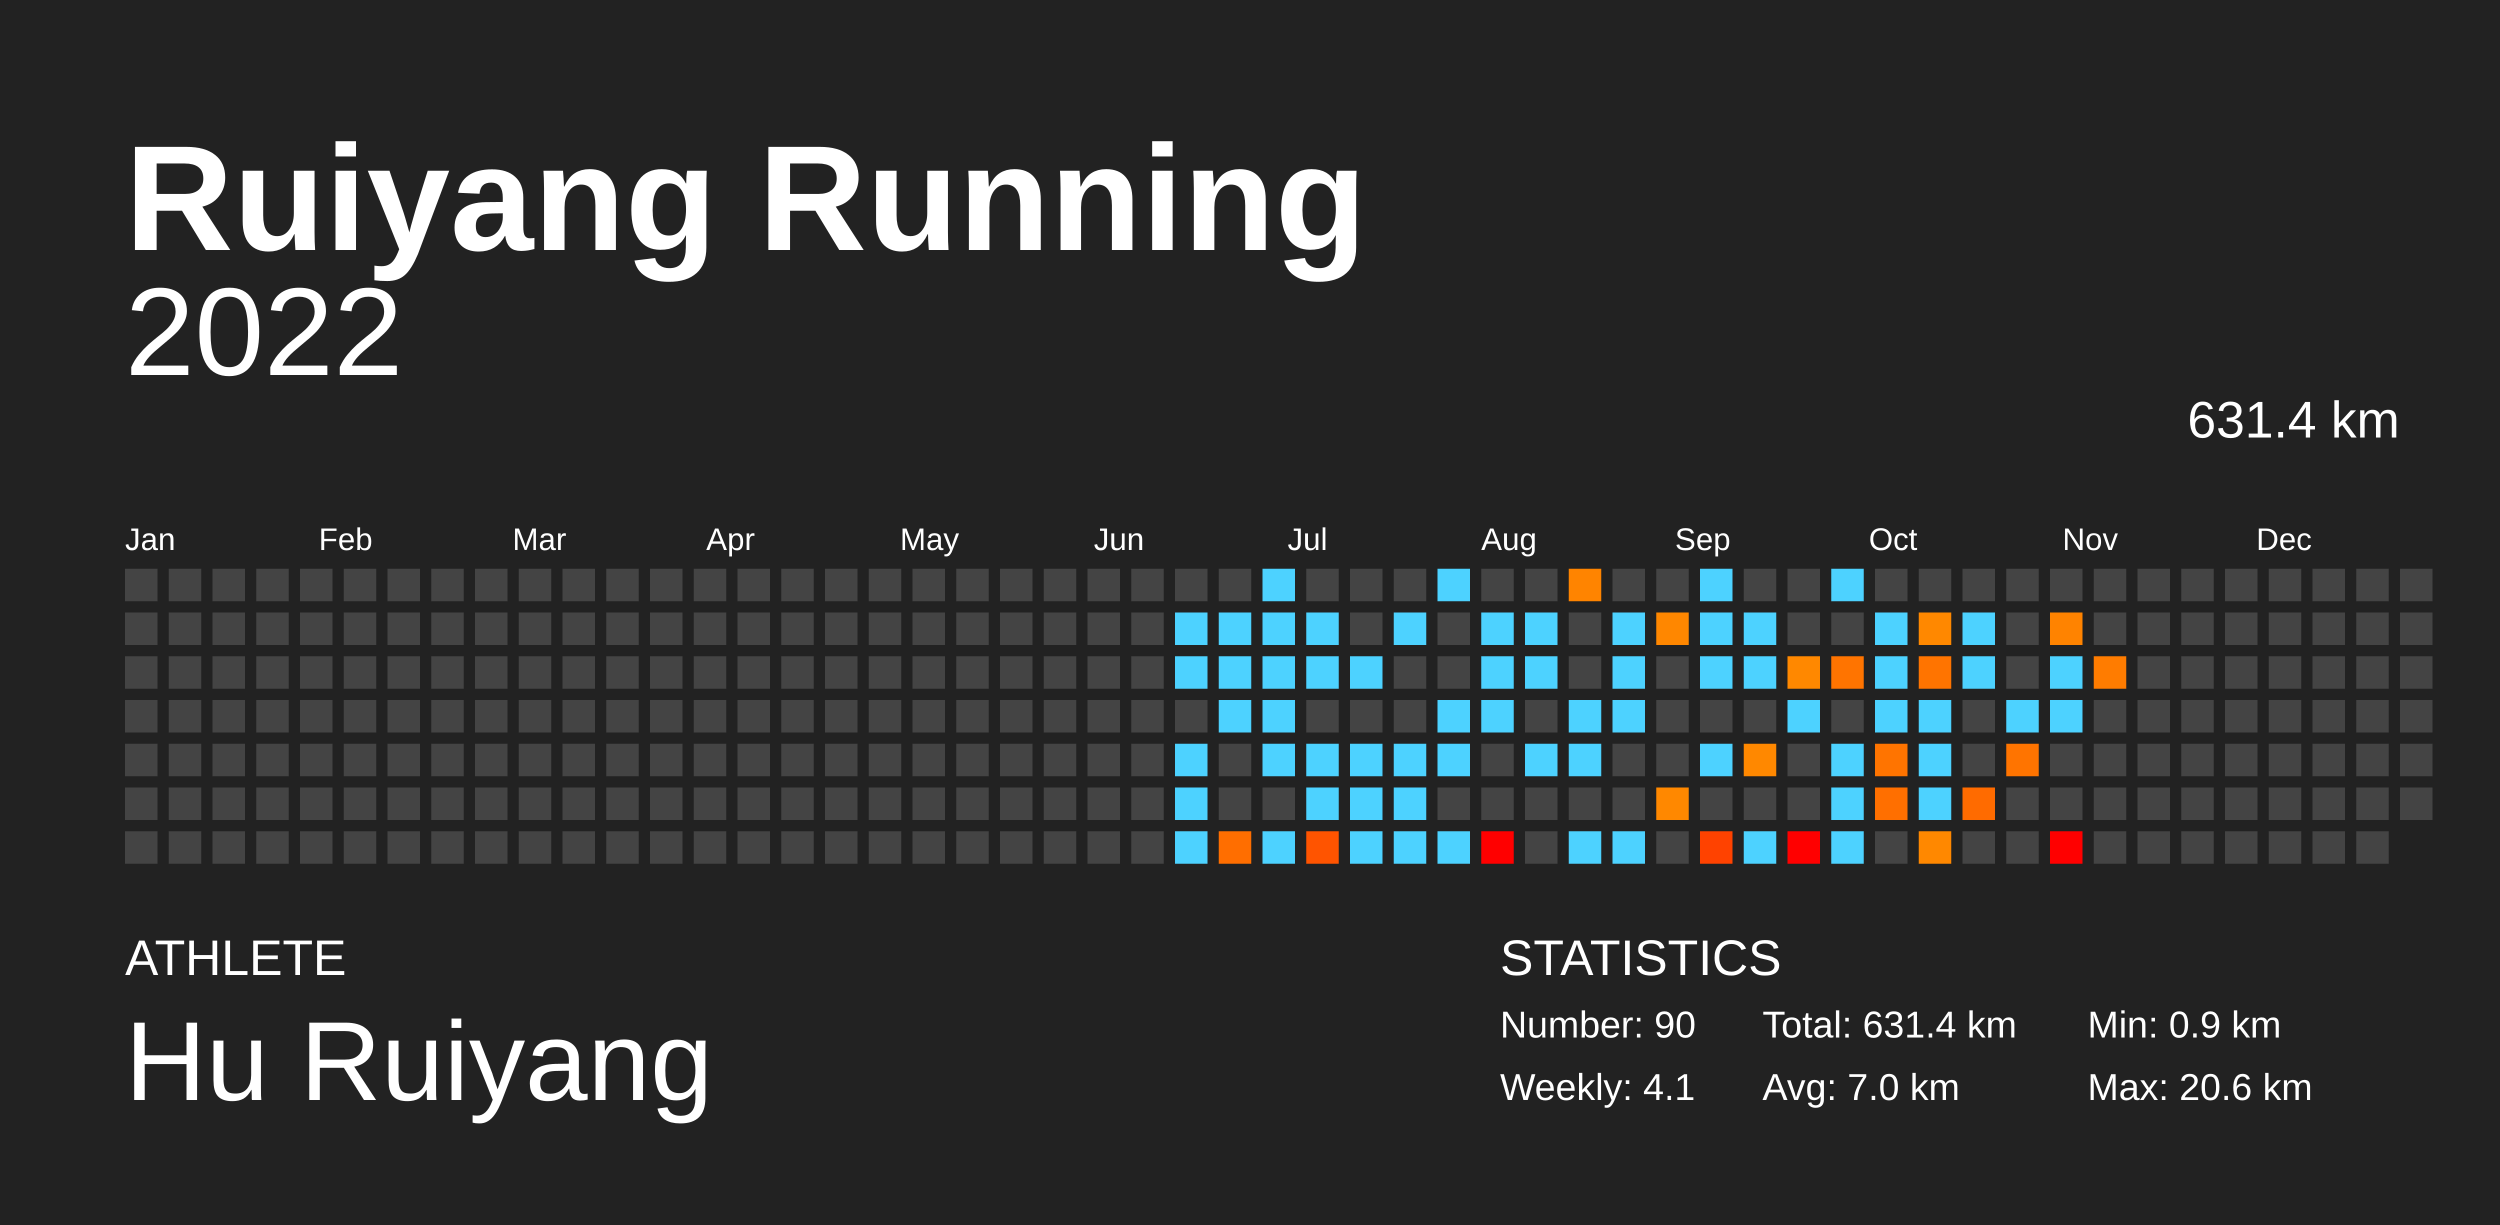
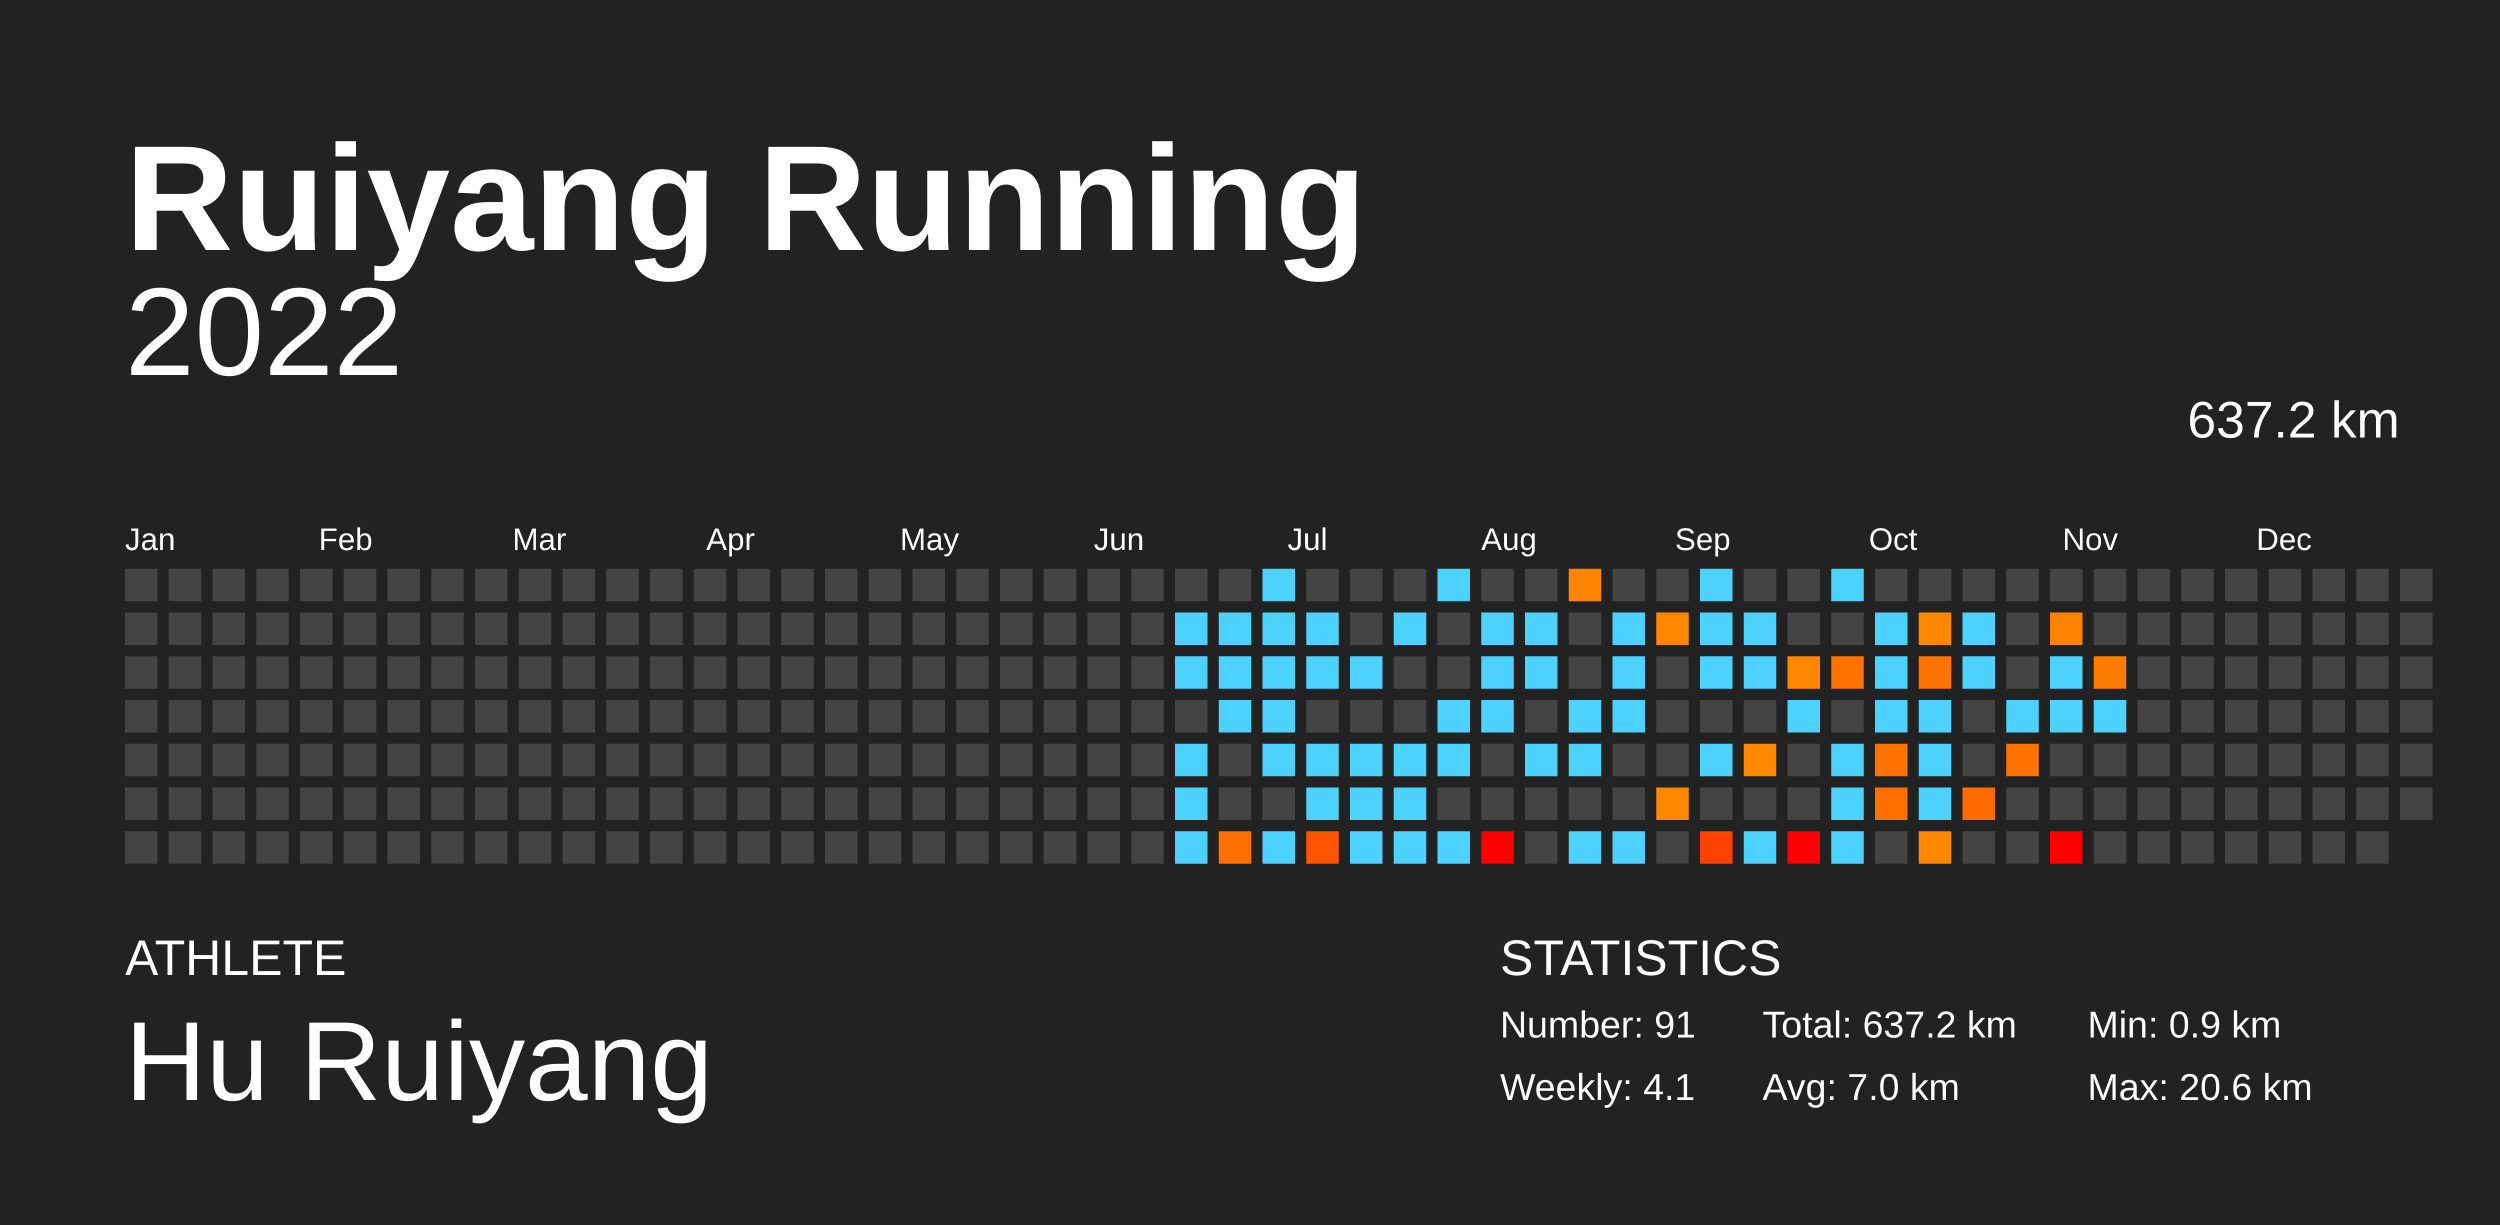
<svg xmlns="http://www.w3.org/2000/svg" baseProfile="full" height="98mm" version="1.1" viewBox="0,0,200,98" width="200mm">
  <defs />
  <rect fill="#222222" height="98" width="200" x="0" y="0" />
  <text fill="#FFFFFF" style="font-size:12px; font-family:Arial; font-weight:bold;" x="10" y="20">Ruiyang Running</text>
  <text fill="#FFFFFF" style="font-size:4px; font-family:Arial" x="10" y="78">ATHLETE</text>
  <text fill="#FFFFFF" style="font-size:9px; font-family:Arial" x="10" y="88">Hu Ruiyang</text>
  <text fill="#FFFFFF" style="font-size:4px; font-family:Arial" x="120" y="78">STATISTICS</text>
-   <text fill="#FFFFFF" style="font-size:3px; font-family:Arial" x="120" y="83">Number: 90</text>
+   <text fill="#FFFFFF" style="font-size:3px; font-family:Arial" x="120" y="83">Number: 91</text>
  <text fill="#FFFFFF" style="font-size:3px; font-family:Arial" x="120" y="88">Weekly: 4.1</text>
-   <text fill="#FFFFFF" style="font-size:3px; font-family:Arial" x="141" y="83">Total: 631.4 km</text>
+   <text fill="#FFFFFF" style="font-size:3px; font-family:Arial" x="141" y="83">Total: 637.2 km</text>
  <text fill="#FFFFFF" style="font-size:3px; font-family:Arial" x="141" y="88">Avg: 7.0 km</text>
  <text fill="#FFFFFF" style="font-size:3px; font-family:Arial" x="167" y="83">Min: 0.9 km</text>
  <text fill="#FFFFFF" style="font-size:3px; font-family:Arial" x="167" y="88">Max: 20.6 km</text>
  <text alignment-baseline="hanging" fill="#FFFFFF" style="font-size:10.0px; font-family:Arial;" x="10" y="30">2022</text>
-   <text alignment-baseline="hanging" fill="#FFFFFF" style="font-size:4.125px; font-family:Arial;" x="175" y="35">631.4 km</text>
+   <text alignment-baseline="hanging" fill="#FFFFFF" style="font-size:4.125px; font-family:Arial;" x="175" y="35">637.2 km</text>
  <text fill="#FFFFFF" style="font-size:2.5px; font-family:Arial" x="10.0" y="44">Jan</text>
  <text fill="#FFFFFF" style="font-size:2.5px; font-family:Arial" x="25.5" y="44">Feb</text>
  <text fill="#FFFFFF" style="font-size:2.5px; font-family:Arial" x="41.0" y="44">Mar</text>
  <text fill="#FFFFFF" style="font-size:2.5px; font-family:Arial" x="56.5" y="44">Apr</text>
  <text fill="#FFFFFF" style="font-size:2.5px; font-family:Arial" x="72.0" y="44">May</text>
  <text fill="#FFFFFF" style="font-size:2.5px; font-family:Arial" x="87.5" y="44">Jun</text>
  <text fill="#FFFFFF" style="font-size:2.5px; font-family:Arial" x="103.0" y="44">Jul</text>
  <text fill="#FFFFFF" style="font-size:2.5px; font-family:Arial" x="118.5" y="44">Aug</text>
  <text fill="#FFFFFF" style="font-size:2.5px; font-family:Arial" x="134.0" y="44">Sep</text>
  <text fill="#FFFFFF" style="font-size:2.5px; font-family:Arial" x="149.5" y="44">Oct</text>
  <text fill="#FFFFFF" style="font-size:2.5px; font-family:Arial" x="165.0" y="44">Nov</text>
  <text fill="#FFFFFF" style="font-size:2.5px; font-family:Arial" x="180.5" y="44">Dec</text>
  <rect fill="#444444" height="2.6" width="2.6" x="10.0" y="45.5" />
  <rect fill="#444444" height="2.6" width="2.6" x="10.0" y="49.0" />
  <rect fill="#444444" height="2.6" width="2.6" x="10.0" y="52.5" />
  <rect fill="#444444" height="2.6" width="2.6" x="10.0" y="56.0" />
  <rect fill="#444444" height="2.6" width="2.6" x="10.0" y="59.5" />
  <rect fill="#444444" height="2.6" width="2.6" x="10.0" y="63.0" />
  <rect fill="#444444" height="2.6" width="2.6" x="10.0" y="66.5" />
  <rect fill="#444444" height="2.6" width="2.6" x="13.5" y="45.5" />
  <rect fill="#444444" height="2.6" width="2.6" x="13.5" y="49.0" />
  <rect fill="#444444" height="2.6" width="2.6" x="13.5" y="52.5" />
  <rect fill="#444444" height="2.6" width="2.6" x="13.5" y="56.0" />
  <rect fill="#444444" height="2.6" width="2.6" x="13.5" y="59.5" />
  <rect fill="#444444" height="2.6" width="2.6" x="13.5" y="63.0" />
  <rect fill="#444444" height="2.6" width="2.6" x="13.5" y="66.5" />
  <rect fill="#444444" height="2.6" width="2.6" x="17.0" y="45.5" />
  <rect fill="#444444" height="2.6" width="2.6" x="17.0" y="49.0" />
  <rect fill="#444444" height="2.6" width="2.6" x="17.0" y="52.5" />
  <rect fill="#444444" height="2.6" width="2.6" x="17.0" y="56.0" />
  <rect fill="#444444" height="2.6" width="2.6" x="17.0" y="59.5" />
  <rect fill="#444444" height="2.6" width="2.6" x="17.0" y="63.0" />
  <rect fill="#444444" height="2.6" width="2.6" x="17.0" y="66.5" />
  <rect fill="#444444" height="2.6" width="2.6" x="20.5" y="45.5" />
  <rect fill="#444444" height="2.6" width="2.6" x="20.5" y="49.0" />
  <rect fill="#444444" height="2.6" width="2.6" x="20.5" y="52.5" />
  <rect fill="#444444" height="2.6" width="2.6" x="20.5" y="56.0" />
  <rect fill="#444444" height="2.6" width="2.6" x="20.5" y="59.5" />
  <rect fill="#444444" height="2.6" width="2.6" x="20.5" y="63.0" />
  <rect fill="#444444" height="2.6" width="2.6" x="20.5" y="66.5" />
  <rect fill="#444444" height="2.6" width="2.6" x="24.0" y="45.5" />
  <rect fill="#444444" height="2.6" width="2.6" x="24.0" y="49.0" />
  <rect fill="#444444" height="2.6" width="2.6" x="24.0" y="52.5" />
  <rect fill="#444444" height="2.6" width="2.6" x="24.0" y="56.0" />
  <rect fill="#444444" height="2.6" width="2.6" x="24.0" y="59.5" />
  <rect fill="#444444" height="2.6" width="2.6" x="24.0" y="63.0" />
  <rect fill="#444444" height="2.6" width="2.6" x="24.0" y="66.5" />
  <rect fill="#444444" height="2.6" width="2.6" x="27.5" y="45.5" />
  <rect fill="#444444" height="2.6" width="2.6" x="27.5" y="49.0" />
  <rect fill="#444444" height="2.6" width="2.6" x="27.5" y="52.5" />
  <rect fill="#444444" height="2.6" width="2.6" x="27.5" y="56.0" />
  <rect fill="#444444" height="2.6" width="2.6" x="27.5" y="59.5" />
  <rect fill="#444444" height="2.6" width="2.6" x="27.5" y="63.0" />
  <rect fill="#444444" height="2.6" width="2.6" x="27.5" y="66.5" />
  <rect fill="#444444" height="2.6" width="2.6" x="31.0" y="45.5" />
  <rect fill="#444444" height="2.6" width="2.6" x="31.0" y="49.0" />
  <rect fill="#444444" height="2.6" width="2.6" x="31.0" y="52.5" />
  <rect fill="#444444" height="2.6" width="2.6" x="31.0" y="56.0" />
  <rect fill="#444444" height="2.6" width="2.6" x="31.0" y="59.5" />
  <rect fill="#444444" height="2.6" width="2.6" x="31.0" y="63.0" />
  <rect fill="#444444" height="2.6" width="2.6" x="31.0" y="66.5" />
  <rect fill="#444444" height="2.6" width="2.6" x="34.5" y="45.5" />
  <rect fill="#444444" height="2.6" width="2.6" x="34.5" y="49.0" />
  <rect fill="#444444" height="2.6" width="2.6" x="34.5" y="52.5" />
  <rect fill="#444444" height="2.6" width="2.6" x="34.5" y="56.0" />
  <rect fill="#444444" height="2.6" width="2.6" x="34.5" y="59.5" />
  <rect fill="#444444" height="2.6" width="2.6" x="34.5" y="63.0" />
  <rect fill="#444444" height="2.6" width="2.6" x="34.5" y="66.5" />
  <rect fill="#444444" height="2.6" width="2.6" x="38.0" y="45.5" />
  <rect fill="#444444" height="2.6" width="2.6" x="38.0" y="49.0" />
  <rect fill="#444444" height="2.6" width="2.6" x="38.0" y="52.5" />
  <rect fill="#444444" height="2.6" width="2.6" x="38.0" y="56.0" />
  <rect fill="#444444" height="2.6" width="2.6" x="38.0" y="59.5" />
  <rect fill="#444444" height="2.6" width="2.6" x="38.0" y="63.0" />
  <rect fill="#444444" height="2.6" width="2.6" x="38.0" y="66.5" />
  <rect fill="#444444" height="2.6" width="2.6" x="41.5" y="45.5" />
  <rect fill="#444444" height="2.6" width="2.6" x="41.5" y="49.0" />
  <rect fill="#444444" height="2.6" width="2.6" x="41.5" y="52.5" />
  <rect fill="#444444" height="2.6" width="2.6" x="41.5" y="56.0" />
  <rect fill="#444444" height="2.6" width="2.6" x="41.5" y="59.5" />
  <rect fill="#444444" height="2.6" width="2.6" x="41.5" y="63.0" />
  <rect fill="#444444" height="2.6" width="2.6" x="41.5" y="66.5" />
  <rect fill="#444444" height="2.6" width="2.6" x="45.0" y="45.5" />
  <rect fill="#444444" height="2.6" width="2.6" x="45.0" y="49.0" />
  <rect fill="#444444" height="2.6" width="2.6" x="45.0" y="52.5" />
  <rect fill="#444444" height="2.6" width="2.6" x="45.0" y="56.0" />
  <rect fill="#444444" height="2.6" width="2.6" x="45.0" y="59.5" />
  <rect fill="#444444" height="2.6" width="2.6" x="45.0" y="63.0" />
  <rect fill="#444444" height="2.6" width="2.6" x="45.0" y="66.5" />
  <rect fill="#444444" height="2.6" width="2.6" x="48.5" y="45.5" />
  <rect fill="#444444" height="2.6" width="2.6" x="48.5" y="49.0" />
  <rect fill="#444444" height="2.6" width="2.6" x="48.5" y="52.5" />
  <rect fill="#444444" height="2.6" width="2.6" x="48.5" y="56.0" />
  <rect fill="#444444" height="2.6" width="2.6" x="48.5" y="59.5" />
  <rect fill="#444444" height="2.6" width="2.6" x="48.5" y="63.0" />
  <rect fill="#444444" height="2.6" width="2.6" x="48.5" y="66.5" />
  <rect fill="#444444" height="2.6" width="2.6" x="52.0" y="45.5" />
  <rect fill="#444444" height="2.6" width="2.6" x="52.0" y="49.0" />
  <rect fill="#444444" height="2.6" width="2.6" x="52.0" y="52.5" />
  <rect fill="#444444" height="2.6" width="2.6" x="52.0" y="56.0" />
  <rect fill="#444444" height="2.6" width="2.6" x="52.0" y="59.5" />
  <rect fill="#444444" height="2.6" width="2.6" x="52.0" y="63.0" />
  <rect fill="#444444" height="2.6" width="2.6" x="52.0" y="66.5" />
  <rect fill="#444444" height="2.6" width="2.6" x="55.5" y="45.5" />
  <rect fill="#444444" height="2.6" width="2.6" x="55.5" y="49.0" />
  <rect fill="#444444" height="2.6" width="2.6" x="55.5" y="52.5" />
  <rect fill="#444444" height="2.6" width="2.6" x="55.5" y="56.0" />
  <rect fill="#444444" height="2.6" width="2.6" x="55.5" y="59.5" />
  <rect fill="#444444" height="2.6" width="2.6" x="55.5" y="63.0" />
  <rect fill="#444444" height="2.6" width="2.6" x="55.5" y="66.5" />
  <rect fill="#444444" height="2.6" width="2.6" x="59.0" y="45.5" />
  <rect fill="#444444" height="2.6" width="2.6" x="59.0" y="49.0" />
  <rect fill="#444444" height="2.6" width="2.6" x="59.0" y="52.5" />
  <rect fill="#444444" height="2.6" width="2.6" x="59.0" y="56.0" />
  <rect fill="#444444" height="2.6" width="2.6" x="59.0" y="59.5" />
  <rect fill="#444444" height="2.6" width="2.6" x="59.0" y="63.0" />
  <rect fill="#444444" height="2.6" width="2.6" x="59.0" y="66.5" />
  <rect fill="#444444" height="2.6" width="2.6" x="62.5" y="45.5" />
  <rect fill="#444444" height="2.6" width="2.6" x="62.5" y="49.0" />
  <rect fill="#444444" height="2.6" width="2.6" x="62.5" y="52.5" />
  <rect fill="#444444" height="2.6" width="2.6" x="62.5" y="56.0" />
  <rect fill="#444444" height="2.6" width="2.6" x="62.5" y="59.5" />
  <rect fill="#444444" height="2.6" width="2.6" x="62.5" y="63.0" />
  <rect fill="#444444" height="2.6" width="2.6" x="62.5" y="66.5" />
  <rect fill="#444444" height="2.6" width="2.6" x="66.0" y="45.5" />
  <rect fill="#444444" height="2.6" width="2.6" x="66.0" y="49.0" />
  <rect fill="#444444" height="2.6" width="2.6" x="66.0" y="52.5" />
  <rect fill="#444444" height="2.6" width="2.6" x="66.0" y="56.0" />
  <rect fill="#444444" height="2.6" width="2.6" x="66.0" y="59.5" />
  <rect fill="#444444" height="2.6" width="2.6" x="66.0" y="63.0" />
  <rect fill="#444444" height="2.6" width="2.6" x="66.0" y="66.5" />
  <rect fill="#444444" height="2.6" width="2.6" x="69.5" y="45.5" />
  <rect fill="#444444" height="2.6" width="2.6" x="69.5" y="49.0" />
  <rect fill="#444444" height="2.6" width="2.6" x="69.5" y="52.5" />
  <rect fill="#444444" height="2.6" width="2.6" x="69.5" y="56.0" />
  <rect fill="#444444" height="2.6" width="2.6" x="69.5" y="59.5" />
  <rect fill="#444444" height="2.6" width="2.6" x="69.5" y="63.0" />
  <rect fill="#444444" height="2.6" width="2.6" x="69.5" y="66.5" />
  <rect fill="#444444" height="2.6" width="2.6" x="73.0" y="45.5" />
  <rect fill="#444444" height="2.6" width="2.6" x="73.0" y="49.0" />
  <rect fill="#444444" height="2.6" width="2.6" x="73.0" y="52.5" />
  <rect fill="#444444" height="2.6" width="2.6" x="73.0" y="56.0" />
  <rect fill="#444444" height="2.6" width="2.6" x="73.0" y="59.5" />
  <rect fill="#444444" height="2.6" width="2.6" x="73.0" y="63.0" />
  <rect fill="#444444" height="2.6" width="2.6" x="73.0" y="66.5" />
  <rect fill="#444444" height="2.6" width="2.6" x="76.5" y="45.5" />
  <rect fill="#444444" height="2.6" width="2.6" x="76.5" y="49.0" />
  <rect fill="#444444" height="2.6" width="2.6" x="76.5" y="52.5" />
  <rect fill="#444444" height="2.6" width="2.6" x="76.5" y="56.0" />
  <rect fill="#444444" height="2.6" width="2.6" x="76.5" y="59.5" />
  <rect fill="#444444" height="2.6" width="2.6" x="76.5" y="63.0" />
  <rect fill="#444444" height="2.6" width="2.6" x="76.5" y="66.5" />
  <rect fill="#444444" height="2.6" width="2.6" x="80.0" y="45.5" />
  <rect fill="#444444" height="2.6" width="2.6" x="80.0" y="49.0" />
  <rect fill="#444444" height="2.6" width="2.6" x="80.0" y="52.5" />
  <rect fill="#444444" height="2.6" width="2.6" x="80.0" y="56.0" />
  <rect fill="#444444" height="2.6" width="2.6" x="80.0" y="59.5" />
  <rect fill="#444444" height="2.6" width="2.6" x="80.0" y="63.0" />
  <rect fill="#444444" height="2.6" width="2.6" x="80.0" y="66.5" />
  <rect fill="#444444" height="2.6" width="2.6" x="83.5" y="45.5" />
  <rect fill="#444444" height="2.6" width="2.6" x="83.5" y="49.0" />
  <rect fill="#444444" height="2.6" width="2.6" x="83.5" y="52.5" />
  <rect fill="#444444" height="2.6" width="2.6" x="83.5" y="56.0" />
  <rect fill="#444444" height="2.6" width="2.6" x="83.5" y="59.5" />
  <rect fill="#444444" height="2.6" width="2.6" x="83.5" y="63.0" />
  <rect fill="#444444" height="2.6" width="2.6" x="83.5" y="66.5" />
  <rect fill="#444444" height="2.6" width="2.6" x="87.0" y="45.5" />
  <rect fill="#444444" height="2.6" width="2.6" x="87.0" y="49.0" />
  <rect fill="#444444" height="2.6" width="2.6" x="87.0" y="52.5" />
  <rect fill="#444444" height="2.6" width="2.6" x="87.0" y="56.0" />
  <rect fill="#444444" height="2.6" width="2.6" x="87.0" y="59.5" />
  <rect fill="#444444" height="2.6" width="2.6" x="87.0" y="63.0" />
  <rect fill="#444444" height="2.6" width="2.6" x="87.0" y="66.5" />
  <rect fill="#444444" height="2.6" width="2.6" x="90.5" y="45.5" />
  <rect fill="#444444" height="2.6" width="2.6" x="90.5" y="49.0" />
  <rect fill="#444444" height="2.6" width="2.6" x="90.5" y="52.5" />
  <rect fill="#444444" height="2.6" width="2.6" x="90.5" y="56.0" />
  <rect fill="#444444" height="2.6" width="2.6" x="90.5" y="59.5" />
  <rect fill="#444444" height="2.6" width="2.6" x="90.5" y="63.0" />
  <rect fill="#444444" height="2.6" width="2.6" x="90.5" y="66.5" />
  <rect fill="#444444" height="2.6" width="2.6" x="94.0" y="45.5" />
  <rect fill="#4dd2ff" height="2.6" width="2.6" x="94.0" y="49.0" />
  <rect fill="#4dd2ff" height="2.6" width="2.6" x="94.0" y="52.5" />
  <rect fill="#444444" height="2.6" width="2.6" x="94.0" y="56.0" />
  <rect fill="#4dd2ff" height="2.6" width="2.6" x="94.0" y="59.5" />
  <rect fill="#4dd2ff" height="2.6" width="2.6" x="94.0" y="63.0" />
  <rect fill="#4dd2ff" height="2.6" width="2.6" x="94.0" y="66.5" />
  <rect fill="#444444" height="2.6" width="2.6" x="97.5" y="45.5" />
  <rect fill="#4dd2ff" height="2.6" width="2.6" x="97.5" y="49.0" />
  <rect fill="#4dd2ff" height="2.6" width="2.6" x="97.5" y="52.5" />
  <rect fill="#4dd2ff" height="2.6" width="2.6" x="97.5" y="56.0" />
  <rect fill="#444444" height="2.6" width="2.6" x="97.5" y="59.5" />
  <rect fill="#444444" height="2.6" width="2.6" x="97.5" y="63.0" />
  <rect fill="#ff6e00" height="2.6" width="2.6" x="97.5" y="66.5" />
  <rect fill="#4dd2ff" height="2.6" width="2.6" x="101.0" y="45.5" />
  <rect fill="#4dd2ff" height="2.6" width="2.6" x="101.0" y="49.0" />
  <rect fill="#4dd2ff" height="2.6" width="2.6" x="101.0" y="52.5" />
  <rect fill="#4dd2ff" height="2.6" width="2.6" x="101.0" y="56.0" />
  <rect fill="#4dd2ff" height="2.6" width="2.6" x="101.0" y="59.5" />
  <rect fill="#444444" height="2.6" width="2.6" x="101.0" y="63.0" />
  <rect fill="#4dd2ff" height="2.6" width="2.6" x="101.0" y="66.5" />
  <rect fill="#444444" height="2.6" width="2.6" x="104.5" y="45.5" />
  <rect fill="#4dd2ff" height="2.6" width="2.6" x="104.5" y="49.0" />
  <rect fill="#4dd2ff" height="2.6" width="2.6" x="104.5" y="52.5" />
  <rect fill="#444444" height="2.6" width="2.6" x="104.5" y="56.0" />
  <rect fill="#4dd2ff" height="2.6" width="2.6" x="104.5" y="59.5" />
  <rect fill="#4dd2ff" height="2.6" width="2.6" x="104.5" y="63.0" />
  <rect fill="#ff5400" height="2.6" width="2.6" x="104.5" y="66.5" />
  <rect fill="#444444" height="2.6" width="2.6" x="108.0" y="45.5" />
  <rect fill="#444444" height="2.6" width="2.6" x="108.0" y="49.0" />
  <rect fill="#4dd2ff" height="2.6" width="2.6" x="108.0" y="52.5" />
  <rect fill="#444444" height="2.6" width="2.6" x="108.0" y="56.0" />
  <rect fill="#4dd2ff" height="2.6" width="2.6" x="108.0" y="59.5" />
  <rect fill="#4dd2ff" height="2.6" width="2.6" x="108.0" y="63.0" />
  <rect fill="#4dd2ff" height="2.6" width="2.6" x="108.0" y="66.5" />
  <rect fill="#444444" height="2.6" width="2.6" x="111.5" y="45.5" />
  <rect fill="#4dd2ff" height="2.6" width="2.6" x="111.5" y="49.0" />
  <rect fill="#444444" height="2.6" width="2.6" x="111.5" y="52.5" />
  <rect fill="#444444" height="2.6" width="2.6" x="111.5" y="56.0" />
  <rect fill="#4dd2ff" height="2.6" width="2.6" x="111.5" y="59.5" />
  <rect fill="#4dd2ff" height="2.6" width="2.6" x="111.5" y="63.0" />
  <rect fill="#4dd2ff" height="2.6" width="2.6" x="111.5" y="66.5" />
  <rect fill="#4dd2ff" height="2.6" width="2.6" x="115.0" y="45.5" />
  <rect fill="#444444" height="2.6" width="2.6" x="115.0" y="49.0" />
  <rect fill="#444444" height="2.6" width="2.6" x="115.0" y="52.5" />
  <rect fill="#4dd2ff" height="2.6" width="2.6" x="115.0" y="56.0" />
  <rect fill="#4dd2ff" height="2.6" width="2.6" x="115.0" y="59.5" />
  <rect fill="#444444" height="2.6" width="2.6" x="115.0" y="63.0" />
  <rect fill="#4dd2ff" height="2.6" width="2.6" x="115.0" y="66.5" />
  <rect fill="#444444" height="2.6" width="2.6" x="118.5" y="45.5" />
  <rect fill="#4dd2ff" height="2.6" width="2.6" x="118.5" y="49.0" />
  <rect fill="#4dd2ff" height="2.6" width="2.6" x="118.5" y="52.5" />
  <rect fill="#4dd2ff" height="2.6" width="2.6" x="118.5" y="56.0" />
  <rect fill="#444444" height="2.6" width="2.6" x="118.5" y="59.5" />
  <rect fill="#444444" height="2.6" width="2.6" x="118.5" y="63.0" />
  <rect fill="red" height="2.6" width="2.6" x="118.5" y="66.5" />
  <rect fill="#444444" height="2.6" width="2.6" x="122.0" y="45.5" />
  <rect fill="#4dd2ff" height="2.6" width="2.6" x="122.0" y="49.0" />
  <rect fill="#4dd2ff" height="2.6" width="2.6" x="122.0" y="52.5" />
  <rect fill="#444444" height="2.6" width="2.6" x="122.0" y="56.0" />
  <rect fill="#4dd2ff" height="2.6" width="2.6" x="122.0" y="59.5" />
  <rect fill="#444444" height="2.6" width="2.6" x="122.0" y="63.0" />
  <rect fill="#444444" height="2.6" width="2.6" x="122.0" y="66.5" />
  <rect fill="#ff8400" height="2.6" width="2.6" x="125.5" y="45.5" />
  <rect fill="#444444" height="2.6" width="2.6" x="125.5" y="49.0" />
  <rect fill="#444444" height="2.6" width="2.6" x="125.5" y="52.5" />
  <rect fill="#4dd2ff" height="2.6" width="2.6" x="125.5" y="56.0" />
  <rect fill="#4dd2ff" height="2.6" width="2.6" x="125.5" y="59.5" />
  <rect fill="#444444" height="2.6" width="2.6" x="125.5" y="63.0" />
  <rect fill="#4dd2ff" height="2.6" width="2.6" x="125.5" y="66.5" />
  <rect fill="#444444" height="2.6" width="2.6" x="129.0" y="45.5" />
  <rect fill="#4dd2ff" height="2.6" width="2.6" x="129.0" y="49.0" />
  <rect fill="#4dd2ff" height="2.6" width="2.6" x="129.0" y="52.5" />
  <rect fill="#4dd2ff" height="2.6" width="2.6" x="129.0" y="56.0" />
  <rect fill="#444444" height="2.6" width="2.6" x="129.0" y="59.5" />
  <rect fill="#444444" height="2.6" width="2.6" x="129.0" y="63.0" />
  <rect fill="#4dd2ff" height="2.6" width="2.6" x="129.0" y="66.5" />
  <rect fill="#444444" height="2.6" width="2.6" x="132.5" y="45.5" />
  <rect fill="#ff8700" height="2.6" width="2.6" x="132.5" y="49.0" />
  <rect fill="#444444" height="2.6" width="2.6" x="132.5" y="52.5" />
  <rect fill="#444444" height="2.6" width="2.6" x="132.5" y="56.0" />
  <rect fill="#444444" height="2.6" width="2.6" x="132.5" y="59.5" />
  <rect fill="#ff8800" height="2.6" width="2.6" x="132.5" y="63.0" />
  <rect fill="#444444" height="2.6" width="2.6" x="132.5" y="66.5" />
  <rect fill="#4dd2ff" height="2.6" width="2.6" x="136.0" y="45.5" />
  <rect fill="#4dd2ff" height="2.6" width="2.6" x="136.0" y="49.0" />
  <rect fill="#4dd2ff" height="2.6" width="2.6" x="136.0" y="52.5" />
  <rect fill="#444444" height="2.6" width="2.6" x="136.0" y="56.0" />
  <rect fill="#4dd2ff" height="2.6" width="2.6" x="136.0" y="59.5" />
  <rect fill="#444444" height="2.6" width="2.6" x="136.0" y="63.0" />
  <rect fill="#ff4200" height="2.6" width="2.6" x="136.0" y="66.5" />
  <rect fill="#444444" height="2.6" width="2.6" x="139.5" y="45.5" />
  <rect fill="#4dd2ff" height="2.6" width="2.6" x="139.5" y="49.0" />
  <rect fill="#4dd2ff" height="2.6" width="2.6" x="139.5" y="52.5" />
  <rect fill="#444444" height="2.6" width="2.6" x="139.5" y="56.0" />
  <rect fill="#ff8800" height="2.6" width="2.6" x="139.5" y="59.5" />
  <rect fill="#444444" height="2.6" width="2.6" x="139.5" y="63.0" />
  <rect fill="#4dd2ff" height="2.6" width="2.6" x="139.5" y="66.5" />
  <rect fill="#444444" height="2.6" width="2.6" x="143.0" y="45.5" />
  <rect fill="#444444" height="2.6" width="2.6" x="143.0" y="49.0" />
  <rect fill="#ff8800" height="2.6" width="2.6" x="143.0" y="52.5" />
  <rect fill="#4dd2ff" height="2.6" width="2.6" x="143.0" y="56.0" />
  <rect fill="#444444" height="2.6" width="2.6" x="143.0" y="59.5" />
  <rect fill="#444444" height="2.6" width="2.6" x="143.0" y="63.0" />
  <rect fill="red" height="2.6" width="2.6" x="143.0" y="66.5" />
  <rect fill="#4dd2ff" height="2.6" width="2.6" x="146.5" y="45.5" />
  <rect fill="#444444" height="2.6" width="2.6" x="146.5" y="49.0" />
  <rect fill="#ff7400" height="2.6" width="2.6" x="146.5" y="52.5" />
  <rect fill="#444444" height="2.6" width="2.6" x="146.5" y="56.0" />
  <rect fill="#4dd2ff" height="2.6" width="2.6" x="146.5" y="59.5" />
  <rect fill="#4dd2ff" height="2.6" width="2.6" x="146.5" y="63.0" />
  <rect fill="#4dd2ff" height="2.6" width="2.6" x="146.5" y="66.5" />
  <rect fill="#444444" height="2.6" width="2.6" x="150.0" y="45.5" />
  <rect fill="#4dd2ff" height="2.6" width="2.6" x="150.0" y="49.0" />
  <rect fill="#4dd2ff" height="2.6" width="2.6" x="150.0" y="52.5" />
  <rect fill="#4dd2ff" height="2.6" width="2.6" x="150.0" y="56.0" />
  <rect fill="#ff7400" height="2.6" width="2.6" x="150.0" y="59.5" />
  <rect fill="#ff6f00" height="2.6" width="2.6" x="150.0" y="63.0" />
  <rect fill="#444444" height="2.6" width="2.6" x="150.0" y="66.5" />
  <rect fill="#444444" height="2.6" width="2.6" x="153.5" y="45.5" />
  <rect fill="#ff8800" height="2.6" width="2.6" x="153.5" y="49.0" />
  <rect fill="#ff7400" height="2.6" width="2.6" x="153.5" y="52.5" />
  <rect fill="#4dd2ff" height="2.6" width="2.6" x="153.5" y="56.0" />
  <rect fill="#4dd2ff" height="2.6" width="2.6" x="153.5" y="59.5" />
  <rect fill="#4dd2ff" height="2.6" width="2.6" x="153.5" y="63.0" />
  <rect fill="#ff8800" height="2.6" width="2.6" x="153.5" y="66.5" />
  <rect fill="#444444" height="2.6" width="2.6" x="157.0" y="45.5" />
  <rect fill="#4dd2ff" height="2.6" width="2.6" x="157.0" y="49.0" />
  <rect fill="#4dd2ff" height="2.6" width="2.6" x="157.0" y="52.5" />
  <rect fill="#444444" height="2.6" width="2.6" x="157.0" y="56.0" />
  <rect fill="#444444" height="2.6" width="2.6" x="157.0" y="59.5" />
  <rect fill="#ff6b00" height="2.6" width="2.6" x="157.0" y="63.0" />
  <rect fill="#444444" height="2.6" width="2.6" x="157.0" y="66.5" />
  <rect fill="#444444" height="2.6" width="2.6" x="160.5" y="45.5" />
  <rect fill="#444444" height="2.6" width="2.6" x="160.5" y="49.0" />
  <rect fill="#444444" height="2.6" width="2.6" x="160.5" y="52.5" />
  <rect fill="#4dd2ff" height="2.6" width="2.6" x="160.5" y="56.0" />
  <rect fill="#ff7400" height="2.6" width="2.6" x="160.5" y="59.5" />
  <rect fill="#444444" height="2.6" width="2.6" x="160.5" y="63.0" />
  <rect fill="#444444" height="2.6" width="2.6" x="160.5" y="66.5" />
  <rect fill="#444444" height="2.6" width="2.6" x="164.0" y="45.5" />
  <rect fill="#ff8300" height="2.6" width="2.6" x="164.0" y="49.0" />
  <rect fill="#4dd2ff" height="2.6" width="2.6" x="164.0" y="52.5" />
  <rect fill="#4dd2ff" height="2.6" width="2.6" x="164.0" y="56.0" />
  <rect fill="#444444" height="2.6" width="2.6" x="164.0" y="59.5" />
  <rect fill="#444444" height="2.6" width="2.6" x="164.0" y="63.0" />
  <rect fill="red" height="2.6" width="2.6" x="164.0" y="66.5" />
  <rect fill="#444444" height="2.6" width="2.6" x="167.5" y="45.5" />
  <rect fill="#444444" height="2.6" width="2.6" x="167.5" y="49.0" />
  <rect fill="#ff7c00" height="2.6" width="2.6" x="167.5" y="52.5" />
-   <rect fill="#444444" height="2.6" width="2.6" x="167.5" y="56.0" />
+   <rect fill="#4dd2ff" height="2.6" width="2.6" x="167.5" y="56.0" />
  <rect fill="#444444" height="2.6" width="2.6" x="167.5" y="59.5" />
  <rect fill="#444444" height="2.6" width="2.6" x="167.5" y="63.0" />
  <rect fill="#444444" height="2.6" width="2.6" x="167.5" y="66.5" />
  <rect fill="#444444" height="2.6" width="2.6" x="171.0" y="45.5" />
  <rect fill="#444444" height="2.6" width="2.6" x="171.0" y="49.0" />
  <rect fill="#444444" height="2.6" width="2.6" x="171.0" y="52.5" />
  <rect fill="#444444" height="2.6" width="2.6" x="171.0" y="56.0" />
  <rect fill="#444444" height="2.6" width="2.6" x="171.0" y="59.5" />
  <rect fill="#444444" height="2.6" width="2.6" x="171.0" y="63.0" />
  <rect fill="#444444" height="2.6" width="2.6" x="171.0" y="66.5" />
  <rect fill="#444444" height="2.6" width="2.6" x="174.5" y="45.5" />
  <rect fill="#444444" height="2.6" width="2.6" x="174.5" y="49.0" />
  <rect fill="#444444" height="2.6" width="2.6" x="174.5" y="52.5" />
  <rect fill="#444444" height="2.6" width="2.6" x="174.5" y="56.0" />
  <rect fill="#444444" height="2.6" width="2.6" x="174.5" y="59.5" />
  <rect fill="#444444" height="2.6" width="2.6" x="174.5" y="63.0" />
  <rect fill="#444444" height="2.6" width="2.6" x="174.5" y="66.5" />
  <rect fill="#444444" height="2.6" width="2.6" x="178.0" y="45.5" />
  <rect fill="#444444" height="2.6" width="2.6" x="178.0" y="49.0" />
  <rect fill="#444444" height="2.6" width="2.6" x="178.0" y="52.5" />
  <rect fill="#444444" height="2.6" width="2.6" x="178.0" y="56.0" />
  <rect fill="#444444" height="2.6" width="2.6" x="178.0" y="59.5" />
  <rect fill="#444444" height="2.6" width="2.6" x="178.0" y="63.0" />
  <rect fill="#444444" height="2.6" width="2.6" x="178.0" y="66.5" />
  <rect fill="#444444" height="2.6" width="2.6" x="181.5" y="45.5" />
  <rect fill="#444444" height="2.6" width="2.6" x="181.5" y="49.0" />
  <rect fill="#444444" height="2.6" width="2.6" x="181.5" y="52.5" />
  <rect fill="#444444" height="2.6" width="2.6" x="181.5" y="56.0" />
  <rect fill="#444444" height="2.6" width="2.6" x="181.5" y="59.5" />
  <rect fill="#444444" height="2.6" width="2.6" x="181.5" y="63.0" />
  <rect fill="#444444" height="2.6" width="2.6" x="181.5" y="66.5" />
  <rect fill="#444444" height="2.6" width="2.6" x="185.0" y="45.5" />
  <rect fill="#444444" height="2.6" width="2.6" x="185.0" y="49.0" />
  <rect fill="#444444" height="2.6" width="2.6" x="185.0" y="52.5" />
  <rect fill="#444444" height="2.6" width="2.6" x="185.0" y="56.0" />
  <rect fill="#444444" height="2.6" width="2.6" x="185.0" y="59.5" />
  <rect fill="#444444" height="2.6" width="2.6" x="185.0" y="63.0" />
  <rect fill="#444444" height="2.6" width="2.6" x="185.0" y="66.5" />
  <rect fill="#444444" height="2.6" width="2.6" x="188.5" y="45.5" />
  <rect fill="#444444" height="2.6" width="2.6" x="188.5" y="49.0" />
  <rect fill="#444444" height="2.6" width="2.6" x="188.5" y="52.5" />
  <rect fill="#444444" height="2.6" width="2.6" x="188.5" y="56.0" />
  <rect fill="#444444" height="2.6" width="2.6" x="188.5" y="59.5" />
  <rect fill="#444444" height="2.6" width="2.6" x="188.5" y="63.0" />
  <rect fill="#444444" height="2.6" width="2.6" x="188.5" y="66.5" />
  <rect fill="#444444" height="2.6" width="2.6" x="192.0" y="45.5" />
  <rect fill="#444444" height="2.6" width="2.6" x="192.0" y="49.0" />
  <rect fill="#444444" height="2.6" width="2.6" x="192.0" y="52.5" />
  <rect fill="#444444" height="2.6" width="2.6" x="192.0" y="56.0" />
  <rect fill="#444444" height="2.6" width="2.6" x="192.0" y="59.5" />
  <rect fill="#444444" height="2.6" width="2.6" x="192.0" y="63.0" />
</svg>
